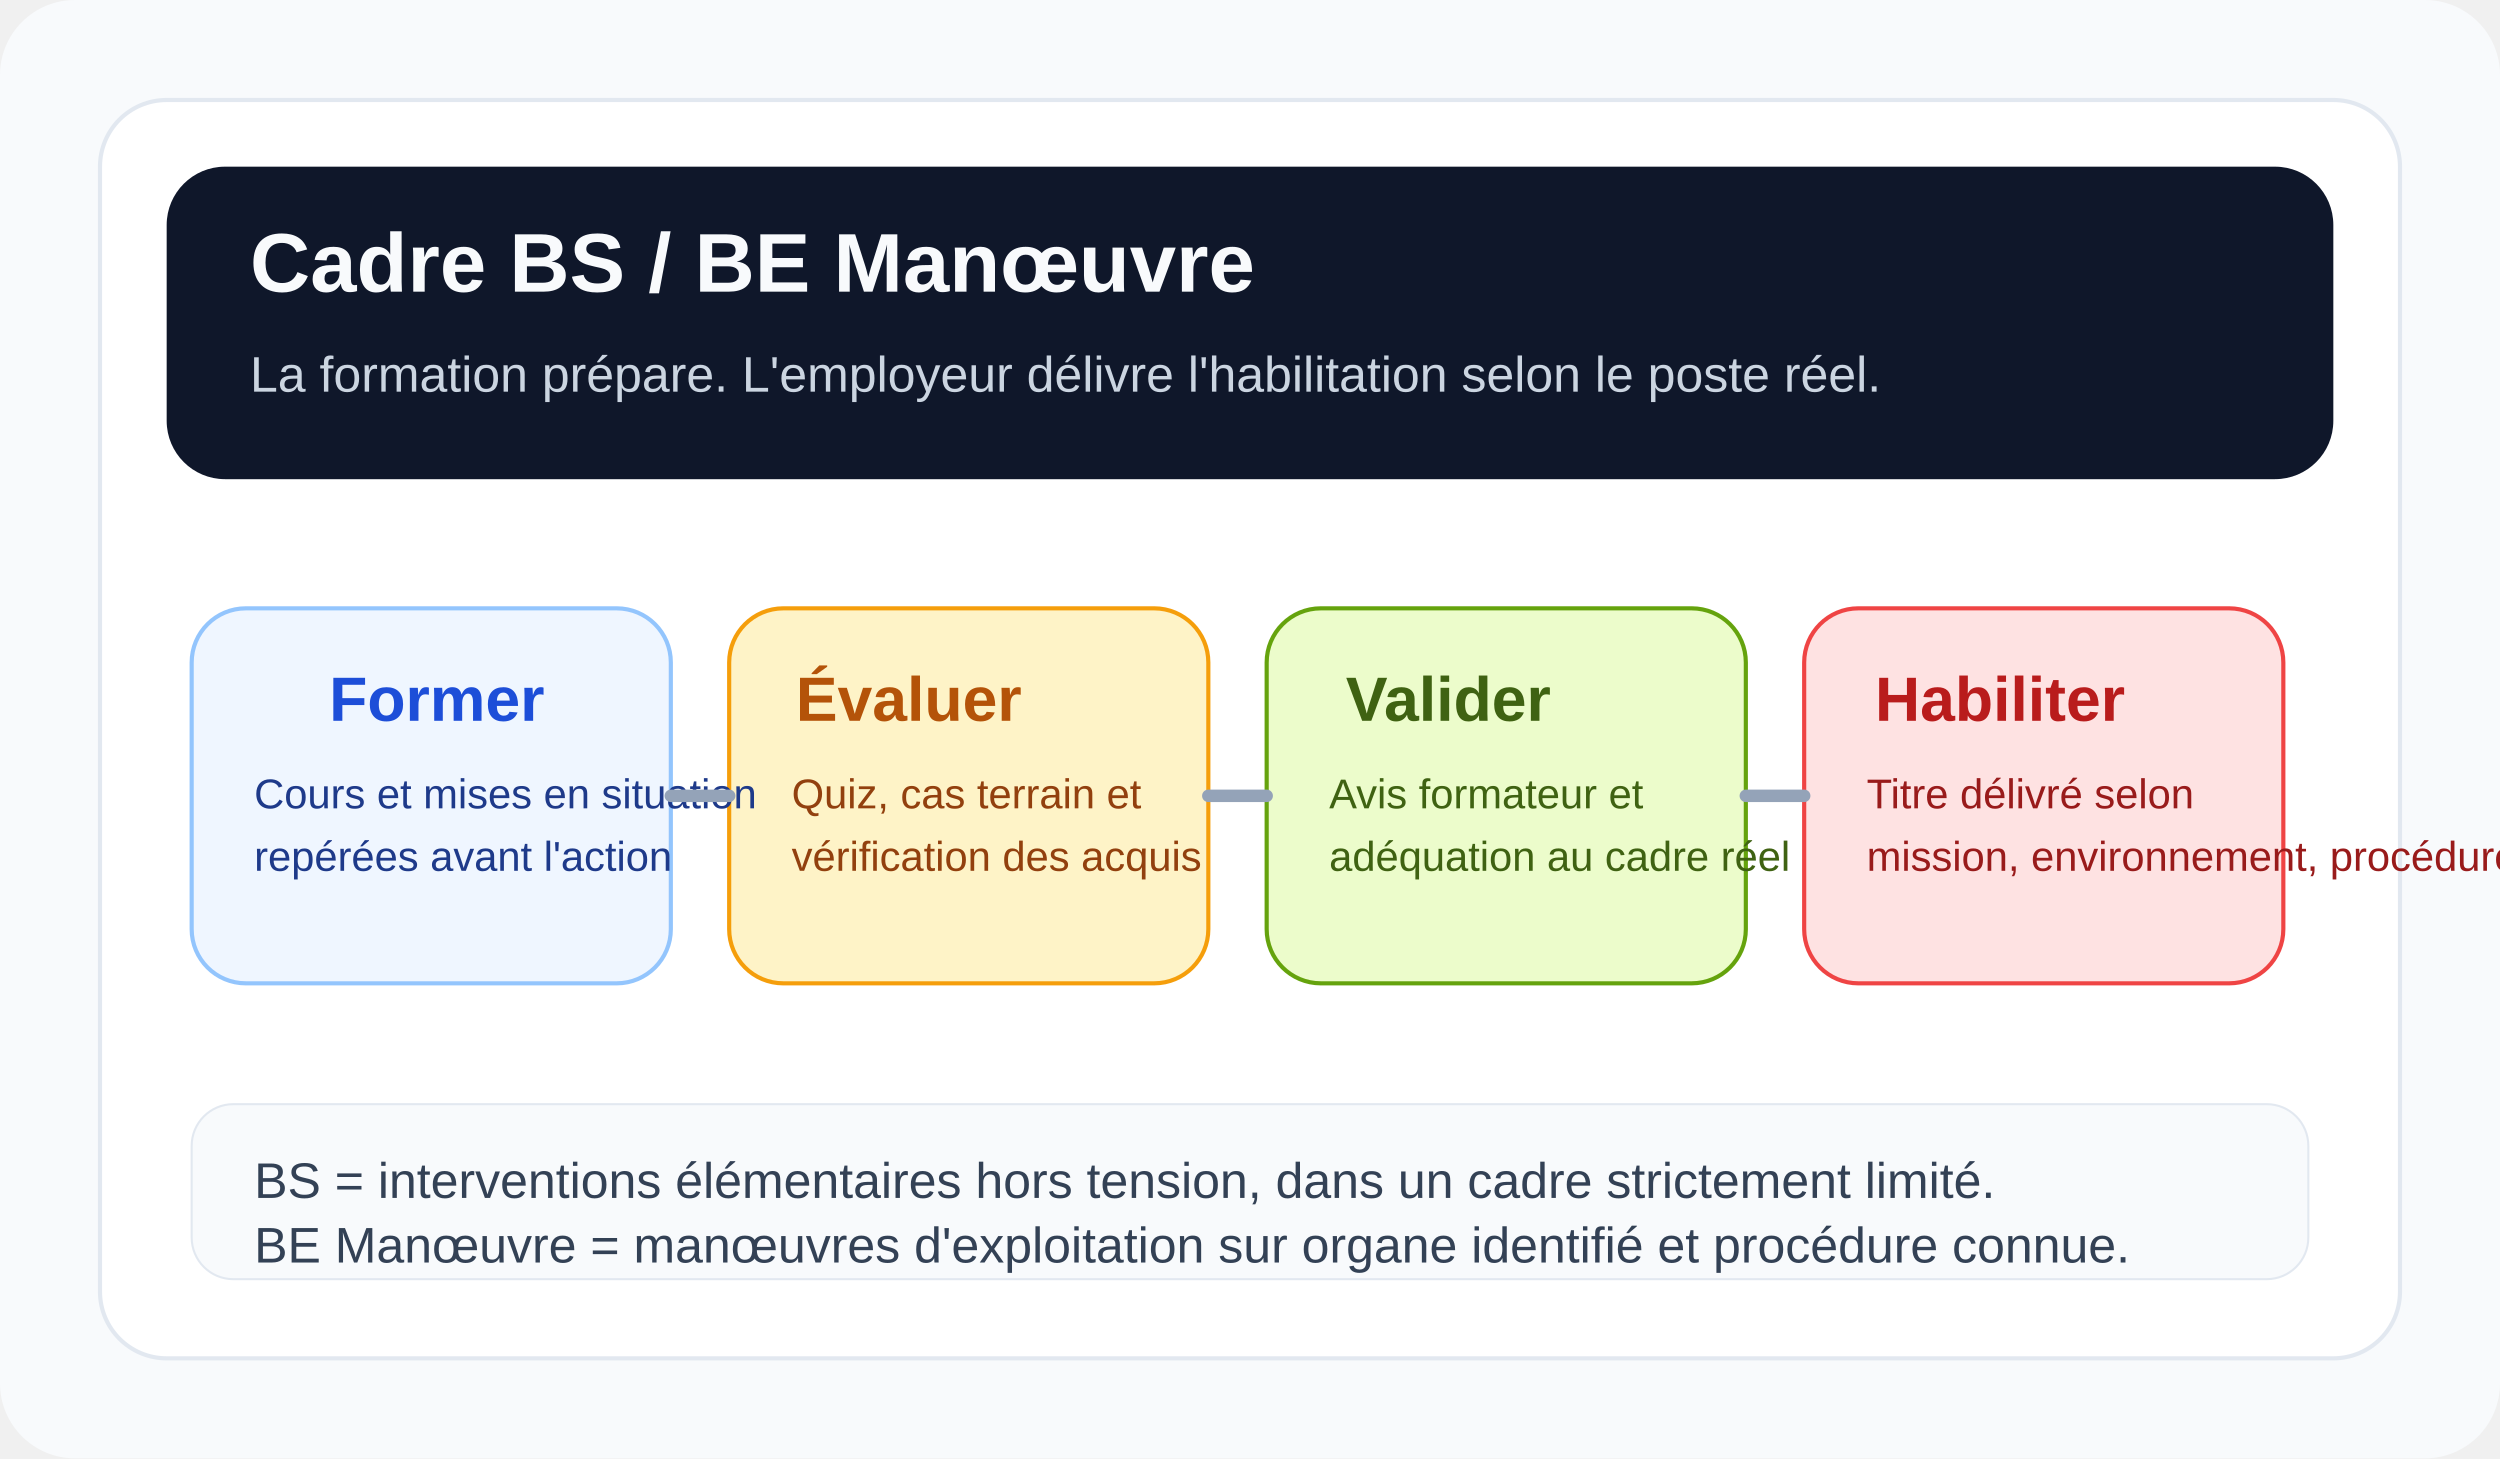
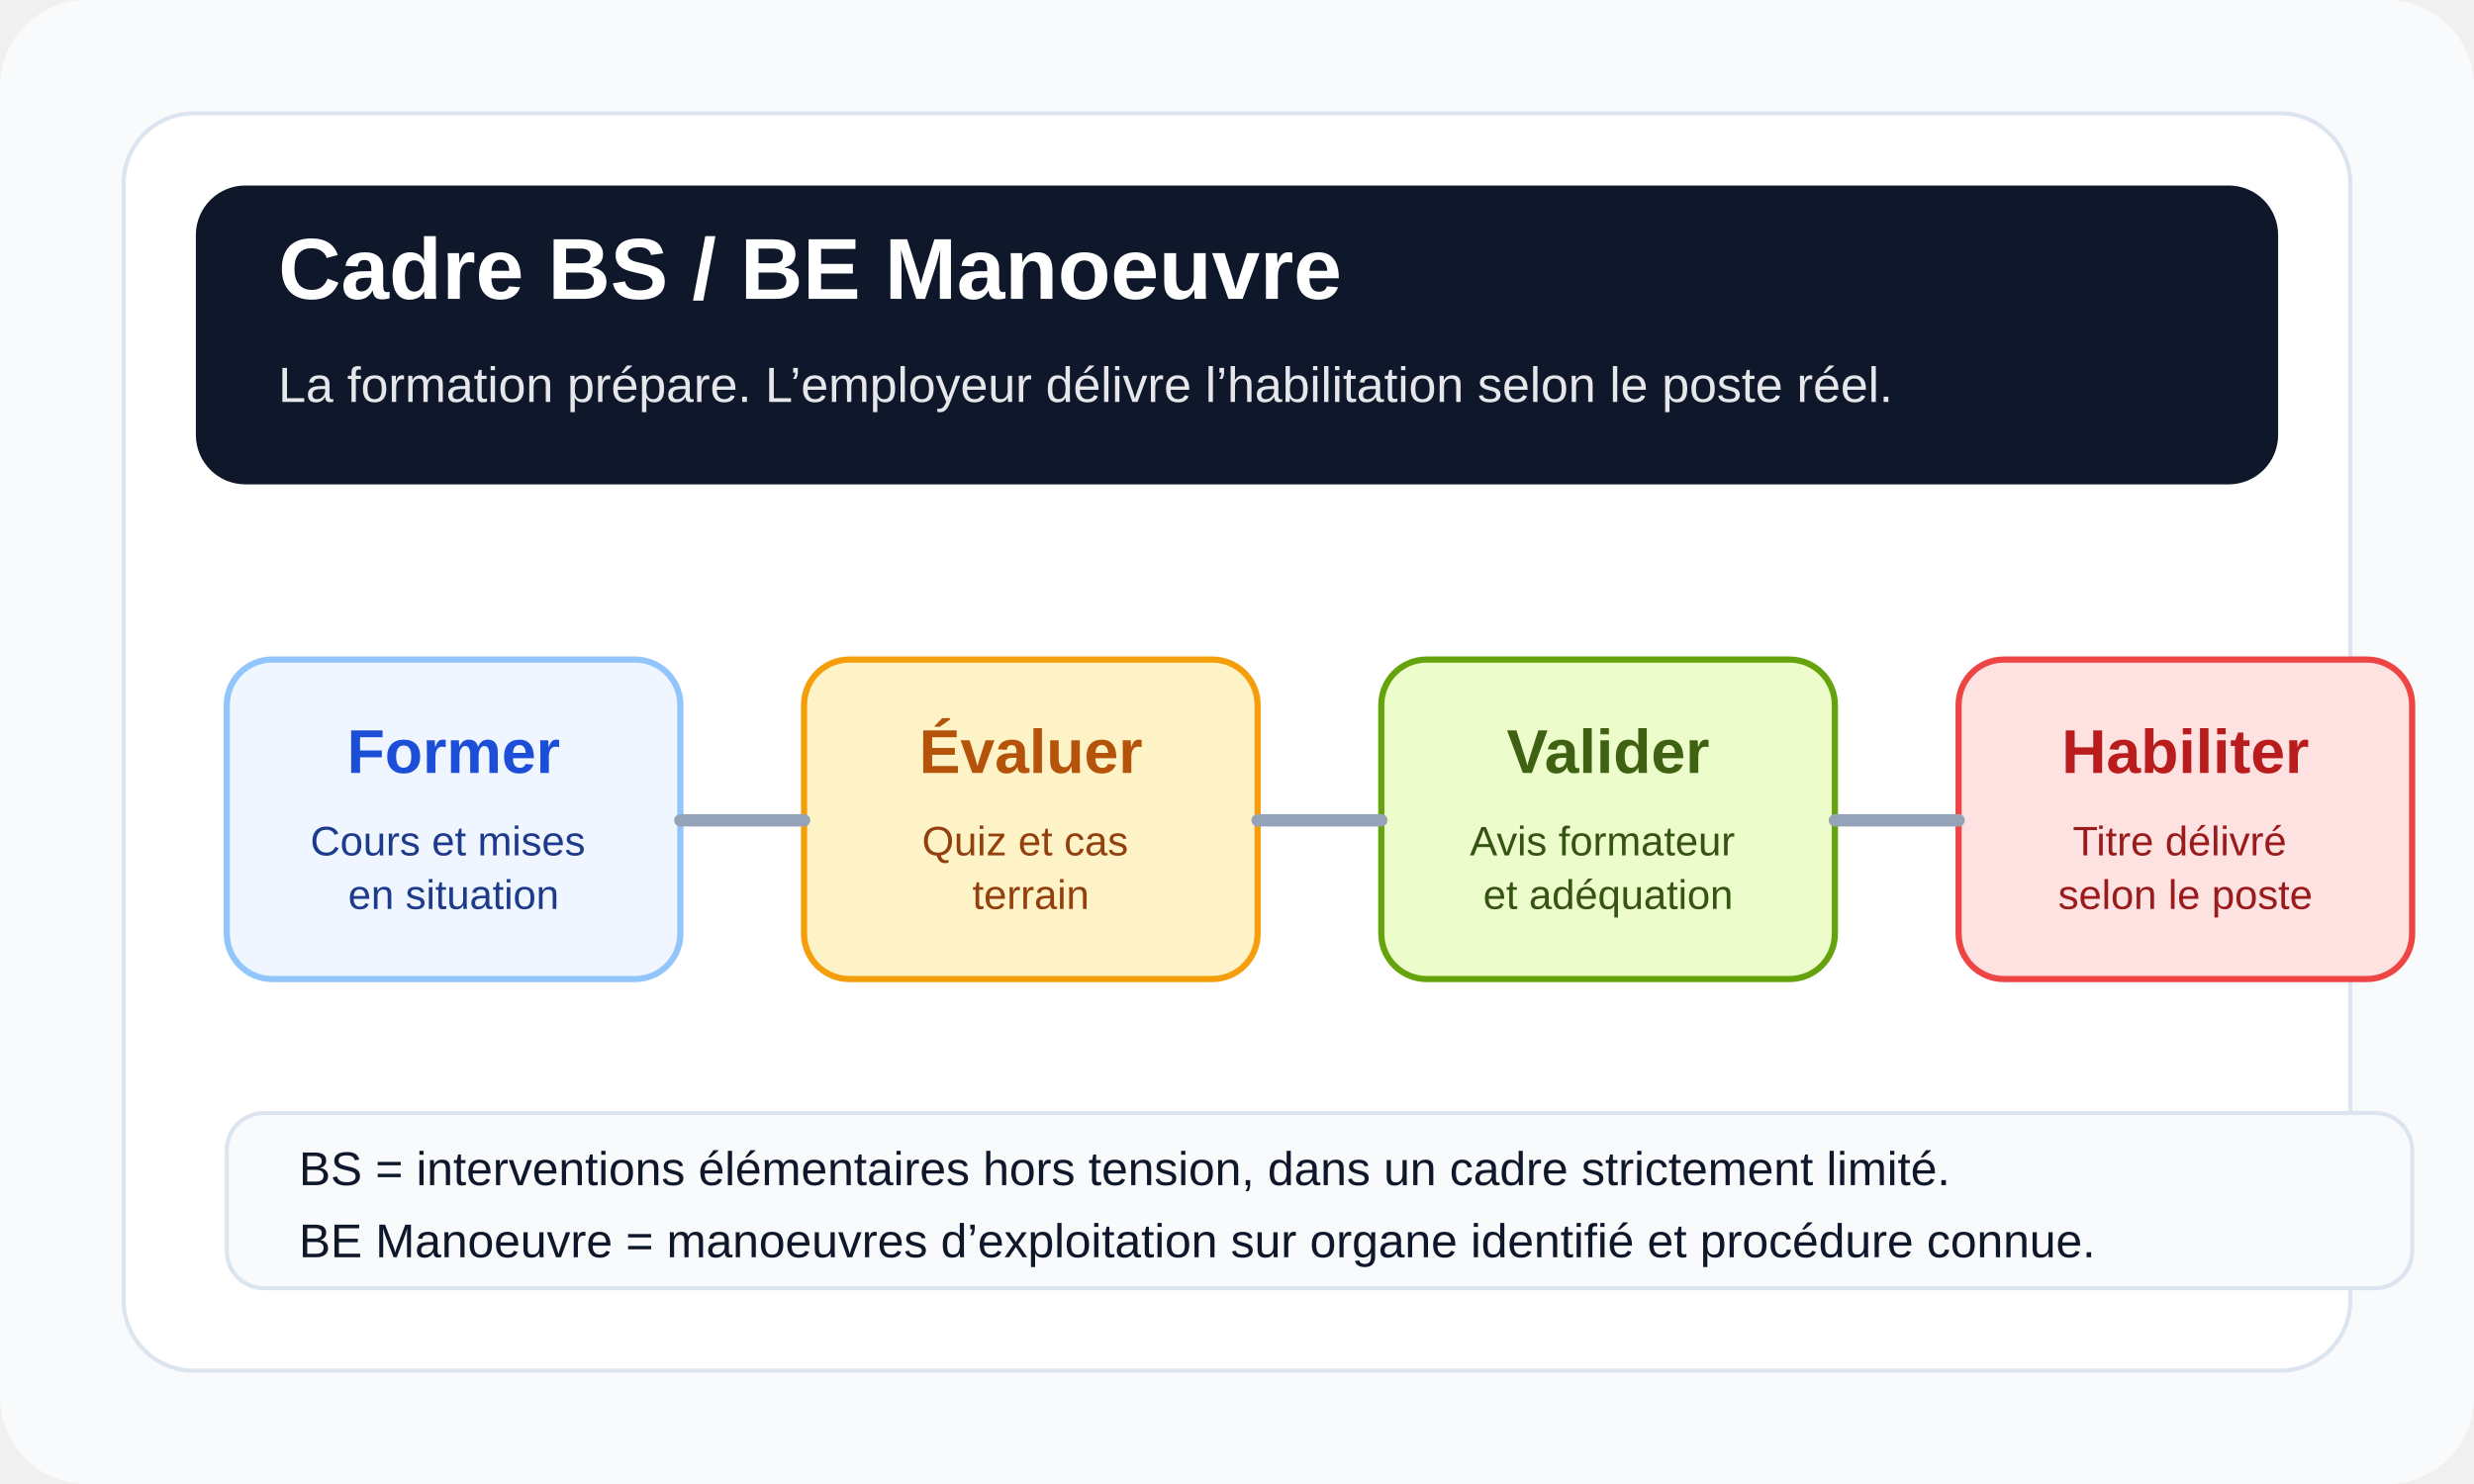
- <svg xmlns="http://www.w3.org/2000/svg" width="1200" height="700" viewBox="0 0 1200 700" fill="none">
-   <rect width="1200" height="700" rx="36" fill="#F8FAFC" />
-   <rect x="48" y="48" width="1104" height="604" rx="32" fill="white" stroke="#E2E8F0" stroke-width="2" />
-   <rect x="80" y="80" width="1040" height="150" rx="28" fill="#0F172A" />
-   <text x="120" y="140" fill="#F8FAFC" font-family="Arial, sans-serif" font-size="40" font-weight="700">Cadre BS / BE Manœuvre</text>
-   <text x="120" y="188" fill="#CBD5E1" font-family="Arial, sans-serif" font-size="24">La formation prépare. L'employeur délivre l'habilitation selon le poste réel.</text>
-   <rect x="92" y="292" width="230" height="180" rx="26" fill="#EFF6FF" stroke="#93C5FD" stroke-width="2" />
-   <rect x="350" y="292" width="230" height="180" rx="26" fill="#FEF3C7" stroke="#F59E0B" stroke-width="2" />
-   <rect x="608" y="292" width="230" height="180" rx="26" fill="#ECFCCB" stroke="#65A30D" stroke-width="2" />
-   <rect x="866" y="292" width="230" height="180" rx="26" fill="#FEE2E2" stroke="#EF4444" stroke-width="2" />
-   <text x="158" y="346" fill="#1D4ED8" font-family="Arial, sans-serif" font-size="30" font-weight="700">Former</text>
-   <text x="382" y="346" fill="#B45309" font-family="Arial, sans-serif" font-size="30" font-weight="700">Évaluer</text>
-   <text x="646" y="346" fill="#3F6212" font-family="Arial, sans-serif" font-size="30" font-weight="700">Valider</text>
-   <text x="900" y="346" fill="#B91C1C" font-family="Arial, sans-serif" font-size="30" font-weight="700">Habiliter</text>
-   <text x="122" y="388" fill="#1E3A8A" font-family="Arial, sans-serif" font-size="20">Cours et mises en situation</text>
-   <text x="122" y="418" fill="#1E3A8A" font-family="Arial, sans-serif" font-size="20">repérées avant l'action</text>
-   <text x="380" y="388" fill="#92400E" font-family="Arial, sans-serif" font-size="20">Quiz, cas terrain et</text>
-   <text x="380" y="418" fill="#92400E" font-family="Arial, sans-serif" font-size="20">vérification des acquis</text>
-   <text x="638" y="388" fill="#3F6212" font-family="Arial, sans-serif" font-size="20">Avis formateur et</text>
-   <text x="638" y="418" fill="#3F6212" font-family="Arial, sans-serif" font-size="20">adéquation au cadre réel</text>
-   <text x="896" y="388" fill="#991B1B" font-family="Arial, sans-serif" font-size="20">Titre délivré selon</text>
-   <text x="896" y="418" fill="#991B1B" font-family="Arial, sans-serif" font-size="20">mission, environnement, procédure</text>
-   <path d="M322 382H350" stroke="#94A3B8" stroke-width="6" stroke-linecap="round" />
-   <path d="M580 382H608" stroke="#94A3B8" stroke-width="6" stroke-linecap="round" />
-   <path d="M838 382H866" stroke="#94A3B8" stroke-width="6" stroke-linecap="round" />
-   <rect x="92" y="530" width="1016" height="84" rx="20" fill="#F8FAFC" stroke="#E2E8F0" />
-   <text x="122" y="575" fill="#334155" font-family="Arial, sans-serif" font-size="24">BS = interventions élémentaires hors tension, dans un cadre strictement limité.</text>
-   <text x="122" y="606" fill="#334155" font-family="Arial, sans-serif" font-size="24">BE Manœuvre = manœuvres d'exploitation sur organe identifié et procédure connue.</text>
+ <svg xmlns="http://www.w3.org/2000/svg" width="1200" height="720" viewBox="0 0 1200 720">
+   <rect width="1200" height="720" rx="42" fill="#f8fafc" />
+   <rect x="60" y="55" width="1080" height="610" rx="34" fill="#ffffff" stroke="#dbe4ef" stroke-width="2" />
+   <rect x="95" y="90" width="1010" height="145" rx="24" fill="#0f172a" />
+   <text x="135" y="145" font-family="Arial, Helvetica, sans-serif" font-size="42" font-weight="700" fill="#ffffff">
+     Cadre BS / BE Manoeuvre
+   </text>
+   <text x="135" y="195" font-family="Arial, Helvetica, sans-serif" font-size="24" fill="#e5e7eb">
+     La formation prépare. L’employeur délivre l’habilitation selon le poste réel.
+   </text>
+   <rect x="110" y="320" width="220" height="155" rx="22" fill="#eff6ff" stroke="#93c5fd" stroke-width="3" />
+   <text x="220" y="375" text-anchor="middle" font-family="Arial, Helvetica, sans-serif" font-size="30" font-weight="700" fill="#1d4ed8">
+     Former
+   </text>
+   <text x="220" y="415" text-anchor="middle" font-family="Arial, Helvetica, sans-serif" font-size="20" fill="#1e3a8a">
+     <tspan x="220" dy="0">Cours et mises</tspan>
+     <tspan x="220" dy="26">en situation</tspan>
+   </text>
+   <rect x="390" y="320" width="220" height="155" rx="22" fill="#fef3c7" stroke="#f59e0b" stroke-width="3" />
+   <text x="500" y="375" text-anchor="middle" font-family="Arial, Helvetica, sans-serif" font-size="30" font-weight="700" fill="#b45309">
+     Évaluer
+   </text>
+   <text x="500" y="415" text-anchor="middle" font-family="Arial, Helvetica, sans-serif" font-size="20" fill="#92400e">
+     <tspan x="500" dy="0">Quiz et cas</tspan>
+     <tspan x="500" dy="26">terrain</tspan>
+   </text>
+   <line x1="330" y1="398" x2="390" y2="398" stroke="#94a3b8" stroke-width="6" stroke-linecap="round" />
+   <rect x="670" y="320" width="220" height="155" rx="22" fill="#ecfccb" stroke="#65a30d" stroke-width="3" />
+   <text x="780" y="375" text-anchor="middle" font-family="Arial, Helvetica, sans-serif" font-size="30" font-weight="700" fill="#3f6212">
+     Valider
+   </text>
+   <text x="780" y="415" text-anchor="middle" font-family="Arial, Helvetica, sans-serif" font-size="20" fill="#365314">
+     <tspan x="780" dy="0">Avis formateur</tspan>
+     <tspan x="780" dy="26">et adéquation</tspan>
+   </text>
+   <line x1="610" y1="398" x2="670" y2="398" stroke="#94a3b8" stroke-width="6" stroke-linecap="round" />
+   <rect x="950" y="320" width="220" height="155" rx="22" fill="#fee2e2" stroke="#ef4444" stroke-width="3" />
+   <text x="1060" y="375" text-anchor="middle" font-family="Arial, Helvetica, sans-serif" font-size="30" font-weight="700" fill="#b91c1c">
+     Habiliter
+   </text>
+   <text x="1060" y="415" text-anchor="middle" font-family="Arial, Helvetica, sans-serif" font-size="20" fill="#991b1b">
+     <tspan x="1060" dy="0">Titre délivré</tspan>
+     <tspan x="1060" dy="26">selon le poste</tspan>
+   </text>
+   <line x1="890" y1="398" x2="950" y2="398" stroke="#94a3b8" stroke-width="6" stroke-linecap="round" />
+   <rect x="110" y="540" width="1060" height="85" rx="18" fill="#f8fafc" stroke="#dbe4ef" stroke-width="2" />
+   <text x="145" y="575" font-family="Arial, Helvetica, sans-serif" font-size="23" fill="#0f172a">
+     BS = interventions élémentaires hors tension, dans un cadre strictement limité.
+   </text>
+   <text x="145" y="610" font-family="Arial, Helvetica, sans-serif" font-size="23" fill="#0f172a">
+     BE Manoeuvre = manoeuvres d’exploitation sur organe identifié et procédure connue.
+   </text>
</svg>
